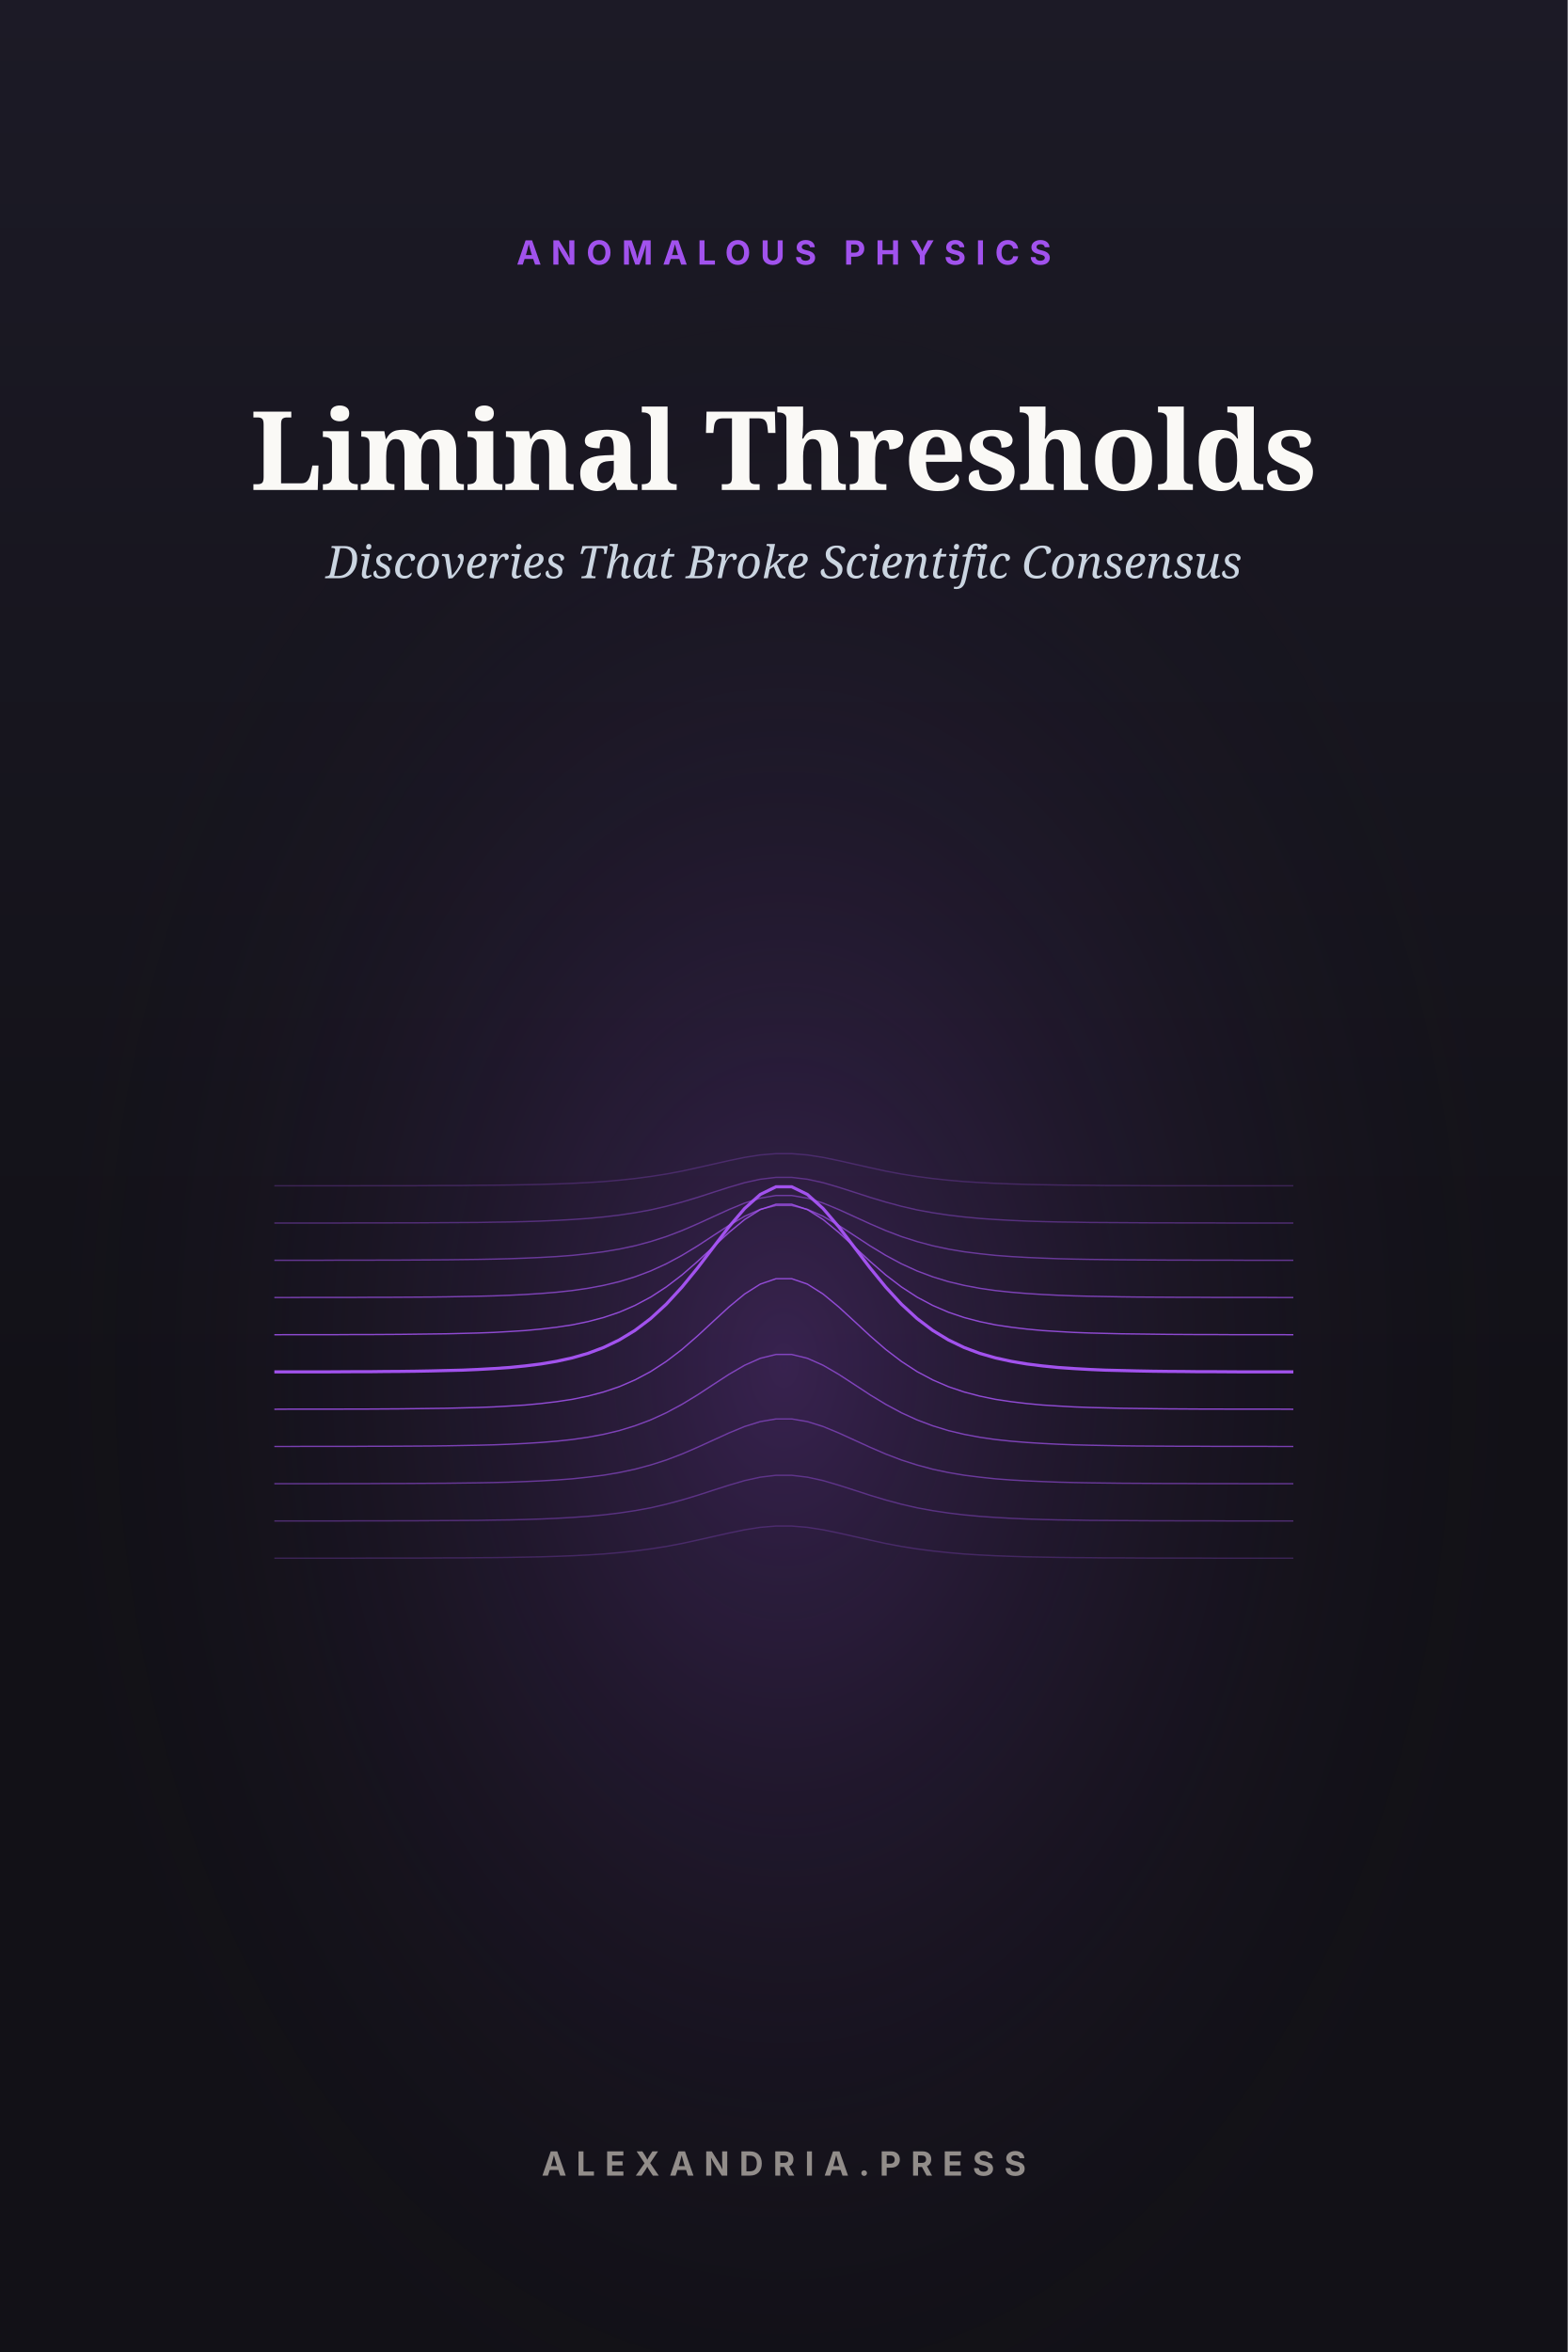
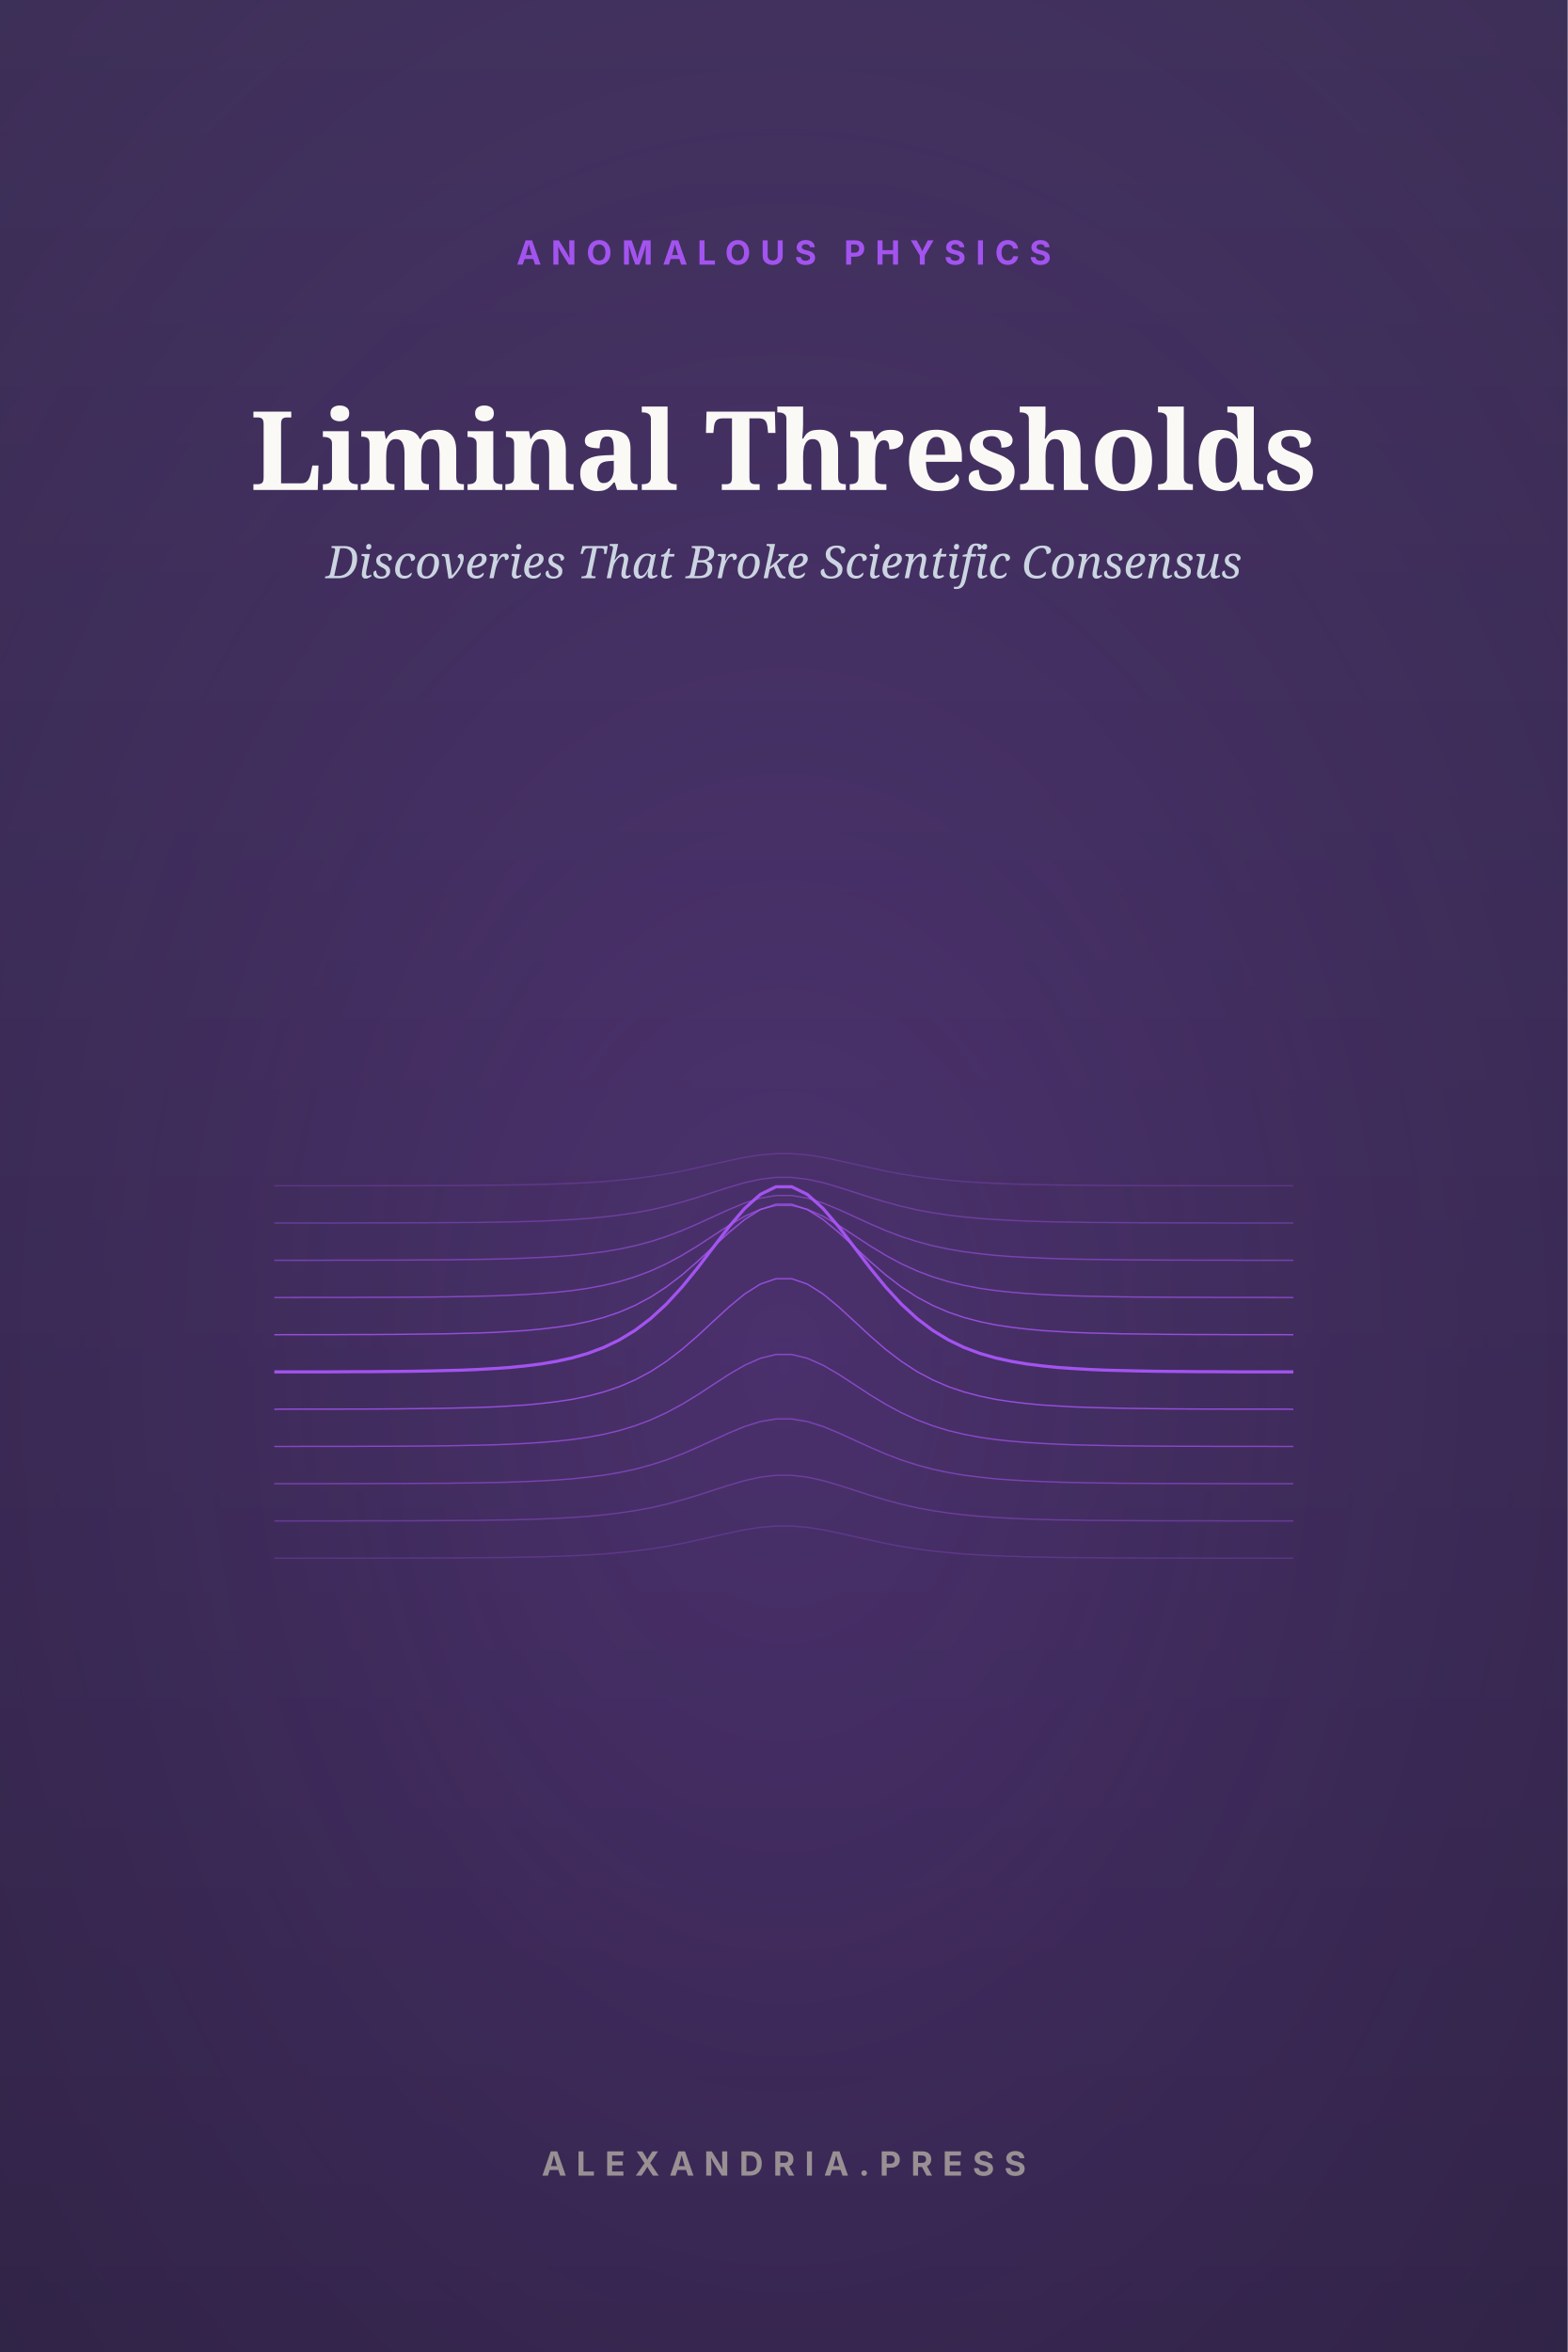
<svg xmlns="http://www.w3.org/2000/svg" viewBox="0 0 1600 2400" width="100%" height="100%">
  <defs>
    <linearGradient id="bg-liminal-thresholds" x1="0%" y1="0%" x2="0%" y2="100%">
-       <stop offset="0%" stop-color="#1c1a26" />
-       <stop offset="60%" stop-color="#121117" />
-       <stop offset="100%" stop-color="#121117" />
+       <stop offset="0%" stop-color="#342c4a" />
+       <stop offset="60%" stop-color="#29233b" />
+       <stop offset="100%" stop-color="#231e33" />
    </linearGradient>
-     <radialGradient id="halo-liminal-thresholds" cx="50%" cy="58%" r="48%">
-       <stop offset="0%" stop-color="#a855f7" stop-opacity="0.25" />
-       <stop offset="100%" stop-color="#121117" stop-opacity="0" />
+     <radialGradient id="halo-liminal-thresholds" cx="50%" cy="58%" r="75%">
+       <stop offset="0%" stop-color="#a855f7" stop-opacity="0.26" />
+       <stop offset="55%" stop-color="#a855f7" stop-opacity="0.15" />
+       <stop offset="100%" stop-color="#a855f7" stop-opacity="0.08" />
    </radialGradient>
  </defs>
  <rect width="1600" height="2400" fill="url(#bg-liminal-thresholds)" />
  <rect width="1600" height="2400" fill="url(#halo-liminal-thresholds)" />
  <g text-anchor="middle" font-family="'Inter', -apple-system, sans-serif">
    <text x="800" y="270" font-size="34" font-weight="700" letter-spacing="10" fill="#a855f7" opacity="0.95">ANOMALOUS PHYSICS</text>
  </g>
  <g text-anchor="middle">
    <text x="800" y="500" font-family="'Literata', Georgia, serif" font-size="112" font-weight="700" letter-spacing="-0.01em" fill="#faf9f6">
      Liminal Thresholds
    </text>
    <text x="800" y="590" font-family="'Literata', Georgia, serif" font-size="46" font-weight="400" font-style="italic" fill="#cbd5e1">
      Discoveries That Broke Scientific Consensus
    </text>
  </g>
  <g class="emblem-soliton">
    <path d="M 280,1210.0 L 296,1210.0 L 312,1210.0 L 328,1210.0 L 344,1210.0 L 360,1210.0 L 376,1209.9 L 392,1209.9 L 408,1209.9 L 424,1209.9 L 440,1209.8 L 456,1209.7 L 472,1209.7 L 488,1209.5 L 504,1209.4 L 520,1209.2 L 536,1208.9 L 552,1208.6 L 568,1208.1 L 584,1207.5 L 600,1206.7 L 616,1205.7 L 632,1204.3 L 648,1202.6 L 664,1200.5 L 680,1198.0 L 696,1195.0 L 712,1191.5 L 728,1187.9 L 744,1184.3 L 760,1181.0 L 776,1178.5 L 792,1177.2 L 808,1177.2 L 824,1178.5 L 840,1181.0 L 856,1184.3 L 872,1187.9 L 888,1191.5 L 904,1195.0 L 920,1198.0 L 936,1200.5 L 952,1202.6 L 968,1204.3 L 984,1205.7 L 1000,1206.7 L 1016,1207.5 L 1032,1208.1 L 1048,1208.6 L 1064,1208.9 L 1080,1209.2 L 1096,1209.4 L 1112,1209.5 L 1128,1209.7 L 1144,1209.7 L 1160,1209.8 L 1176,1209.9 L 1192,1209.9 L 1208,1209.9 L 1224,1209.9 L 1240,1210.0 L 1256,1210.0 L 1272,1210.0 L 1288,1210.0 L 1304,1210.0 L 1320,1210.0" stroke="#a855f7" stroke-width="1.4" fill="none" opacity="0.25" />
    <path d="M 280,1248.0 L 296,1248.0 L 312,1248.0 L 328,1248.0 L 344,1248.0 L 360,1247.9 L 376,1247.9 L 392,1247.9 L 408,1247.8 L 424,1247.8 L 440,1247.7 L 456,1247.6 L 472,1247.5 L 488,1247.4 L 504,1247.1 L 520,1246.9 L 536,1246.5 L 552,1246.0 L 568,1245.3 L 584,1244.4 L 600,1243.3 L 616,1241.8 L 632,1239.9 L 648,1237.5 L 664,1234.6 L 680,1230.9 L 696,1226.6 L 712,1221.8 L 728,1216.6 L 744,1211.5 L 760,1206.8 L 776,1203.3 L 792,1201.4 L 808,1201.4 L 824,1203.3 L 840,1206.8 L 856,1211.5 L 872,1216.6 L 888,1221.8 L 904,1226.6 L 920,1230.9 L 936,1234.6 L 952,1237.5 L 968,1239.9 L 984,1241.8 L 1000,1243.3 L 1016,1244.4 L 1032,1245.3 L 1048,1246.0 L 1064,1246.5 L 1080,1246.9 L 1096,1247.1 L 1112,1247.4 L 1128,1247.5 L 1144,1247.6 L 1160,1247.7 L 1176,1247.8 L 1192,1247.8 L 1208,1247.9 L 1224,1247.9 L 1240,1247.9 L 1256,1248.0 L 1272,1248.0 L 1288,1248.0 L 1304,1248.0 L 1320,1248.0" stroke="#a855f7" stroke-width="1.4" fill="none" opacity="0.39" />
    <path d="M 280,1286.0 L 296,1286.0 L 312,1286.0 L 328,1286.0 L 344,1285.9 L 360,1285.9 L 376,1285.9 L 392,1285.8 L 408,1285.8 L 424,1285.7 L 440,1285.6 L 456,1285.5 L 472,1285.3 L 488,1285.1 L 504,1284.8 L 520,1284.4 L 536,1283.8 L 552,1283.1 L 568,1282.2 L 584,1281.0 L 600,1279.3 L 616,1277.3 L 632,1274.6 L 648,1271.2 L 664,1266.9 L 680,1261.8 L 696,1255.7 L 712,1248.8 L 728,1241.5 L 744,1234.2 L 760,1227.6 L 776,1222.6 L 792,1219.9 L 808,1219.9 L 824,1222.6 L 840,1227.6 L 856,1234.2 L 872,1241.5 L 888,1248.8 L 904,1255.7 L 920,1261.8 L 936,1266.9 L 952,1271.2 L 968,1274.6 L 984,1277.3 L 1000,1279.3 L 1016,1281.0 L 1032,1282.2 L 1048,1283.1 L 1064,1283.8 L 1080,1284.4 L 1096,1284.8 L 1112,1285.1 L 1128,1285.3 L 1144,1285.5 L 1160,1285.6 L 1176,1285.7 L 1192,1285.8 L 1208,1285.8 L 1224,1285.9 L 1240,1285.9 L 1256,1285.9 L 1272,1286.0 L 1288,1286.0 L 1304,1286.0 L 1320,1286.0" stroke="#a855f7" stroke-width="1.4" fill="none" opacity="0.53" />
    <path d="M 280,1324.0 L 296,1324.0 L 312,1323.9 L 328,1323.9 L 344,1323.9 L 360,1323.9 L 376,1323.8 L 392,1323.8 L 408,1323.7 L 424,1323.6 L 440,1323.5 L 456,1323.3 L 472,1323.0 L 488,1322.7 L 504,1322.3 L 520,1321.7 L 536,1320.9 L 552,1319.9 L 568,1318.6 L 584,1316.9 L 600,1314.6 L 616,1311.6 L 632,1307.8 L 648,1302.9 L 664,1296.9 L 680,1289.6 L 696,1281.0 L 712,1271.3 L 728,1260.8 L 744,1250.4 L 760,1241.1 L 776,1234.0 L 792,1230.1 L 808,1230.1 L 824,1234.0 L 840,1241.1 L 856,1250.4 L 872,1260.8 L 888,1271.3 L 904,1281.0 L 920,1289.6 L 936,1296.9 L 952,1302.9 L 968,1307.8 L 984,1311.6 L 1000,1314.6 L 1016,1316.9 L 1032,1318.6 L 1048,1319.9 L 1064,1320.9 L 1080,1321.7 L 1096,1322.3 L 1112,1322.7 L 1128,1323.0 L 1144,1323.3 L 1160,1323.5 L 1176,1323.6 L 1192,1323.7 L 1208,1323.8 L 1224,1323.8 L 1240,1323.9 L 1256,1323.9 L 1272,1323.9 L 1288,1323.9 L 1304,1324.0 L 1320,1324.0" stroke="#a855f7" stroke-width="1.4" fill="none" opacity="0.67" />
    <path d="M 280,1362.0 L 296,1361.9 L 312,1361.9 L 328,1361.9 L 344,1361.9 L 360,1361.8 L 376,1361.8 L 392,1361.7 L 408,1361.6 L 424,1361.4 L 440,1361.2 L 456,1361.0 L 472,1360.6 L 488,1360.2 L 504,1359.6 L 520,1358.7 L 536,1357.7 L 552,1356.2 L 568,1354.3 L 584,1351.9 L 600,1348.6 L 616,1344.4 L 632,1339.0 L 648,1332.1 L 664,1323.6 L 680,1313.2 L 696,1301.0 L 712,1287.1 L 728,1272.3 L 744,1257.6 L 760,1244.4 L 776,1234.3 L 792,1228.8 L 808,1228.8 L 824,1234.3 L 840,1244.4 L 856,1257.6 L 872,1272.3 L 888,1287.1 L 904,1301.0 L 920,1313.2 L 936,1323.6 L 952,1332.1 L 968,1339.0 L 984,1344.4 L 1000,1348.6 L 1016,1351.9 L 1032,1354.3 L 1048,1356.2 L 1064,1357.7 L 1080,1358.7 L 1096,1359.6 L 1112,1360.2 L 1128,1360.6 L 1144,1361.0 L 1160,1361.2 L 1176,1361.4 L 1192,1361.6 L 1208,1361.7 L 1224,1361.8 L 1240,1361.8 L 1256,1361.9 L 1272,1361.9 L 1288,1361.9 L 1304,1361.9 L 1320,1362.0" stroke="#a855f7" stroke-width="1.4" fill="none" opacity="0.81" />
    <path d="M 280,1399.9 L 296,1399.9 L 312,1399.9 L 328,1399.9 L 344,1399.8 L 360,1399.7 L 376,1399.7 L 392,1399.5 L 408,1399.4 L 424,1399.2 L 440,1398.9 L 456,1398.5 L 472,1398.1 L 488,1397.4 L 504,1396.5 L 520,1395.4 L 536,1393.8 L 552,1391.8 L 568,1389.1 L 584,1385.6 L 600,1381.0 L 616,1375.0 L 632,1367.3 L 648,1357.6 L 664,1345.5 L 680,1330.8 L 696,1313.4 L 712,1293.8 L 728,1272.8 L 744,1251.8 L 760,1233.1 L 776,1218.8 L 792,1211.0 L 808,1211.0 L 824,1218.8 L 840,1233.1 L 856,1251.8 L 872,1272.8 L 888,1293.8 L 904,1313.4 L 920,1330.8 L 936,1345.5 L 952,1357.6 L 968,1367.3 L 984,1375.0 L 1000,1381.0 L 1016,1385.6 L 1032,1389.1 L 1048,1391.8 L 1064,1393.8 L 1080,1395.4 L 1096,1396.5 L 1112,1397.4 L 1128,1398.1 L 1144,1398.5 L 1160,1398.9 L 1176,1399.2 L 1192,1399.4 L 1208,1399.5 L 1224,1399.7 L 1240,1399.7 L 1256,1399.8 L 1272,1399.9 L 1288,1399.9 L 1304,1399.9 L 1320,1399.9" stroke="#a855f7" stroke-width="3.2" fill="none" opacity="0.95" />
    <path d="M 280,1438.0 L 296,1437.9 L 312,1437.9 L 328,1437.9 L 344,1437.9 L 360,1437.8 L 376,1437.8 L 392,1437.7 L 408,1437.6 L 424,1437.4 L 440,1437.2 L 456,1437.0 L 472,1436.6 L 488,1436.2 L 504,1435.6 L 520,1434.7 L 536,1433.7 L 552,1432.2 L 568,1430.3 L 584,1427.9 L 600,1424.6 L 616,1420.4 L 632,1415.0 L 648,1408.1 L 664,1399.6 L 680,1389.2 L 696,1377.0 L 712,1363.1 L 728,1348.3 L 744,1333.6 L 760,1320.4 L 776,1310.3 L 792,1304.8 L 808,1304.8 L 824,1310.3 L 840,1320.4 L 856,1333.6 L 872,1348.3 L 888,1363.1 L 904,1377.0 L 920,1389.2 L 936,1399.6 L 952,1408.1 L 968,1415.0 L 984,1420.4 L 1000,1424.6 L 1016,1427.9 L 1032,1430.3 L 1048,1432.2 L 1064,1433.7 L 1080,1434.7 L 1096,1435.6 L 1112,1436.2 L 1128,1436.6 L 1144,1437.0 L 1160,1437.2 L 1176,1437.4 L 1192,1437.6 L 1208,1437.7 L 1224,1437.8 L 1240,1437.8 L 1256,1437.9 L 1272,1437.9 L 1288,1437.9 L 1304,1437.9 L 1320,1438.0" stroke="#a855f7" stroke-width="1.4" fill="none" opacity="0.81" />
    <path d="M 280,1476.0 L 296,1476.0 L 312,1475.9 L 328,1475.9 L 344,1475.9 L 360,1475.9 L 376,1475.8 L 392,1475.8 L 408,1475.7 L 424,1475.6 L 440,1475.5 L 456,1475.3 L 472,1475.0 L 488,1474.7 L 504,1474.3 L 520,1473.7 L 536,1472.9 L 552,1471.9 L 568,1470.6 L 584,1468.9 L 600,1466.6 L 616,1463.6 L 632,1459.8 L 648,1454.9 L 664,1448.9 L 680,1441.6 L 696,1433.0 L 712,1423.3 L 728,1412.8 L 744,1402.4 L 760,1393.1 L 776,1386.0 L 792,1382.1 L 808,1382.1 L 824,1386.0 L 840,1393.1 L 856,1402.4 L 872,1412.8 L 888,1423.3 L 904,1433.0 L 920,1441.6 L 936,1448.9 L 952,1454.9 L 968,1459.8 L 984,1463.6 L 1000,1466.6 L 1016,1468.9 L 1032,1470.6 L 1048,1471.9 L 1064,1472.9 L 1080,1473.7 L 1096,1474.3 L 1112,1474.7 L 1128,1475.0 L 1144,1475.3 L 1160,1475.5 L 1176,1475.6 L 1192,1475.7 L 1208,1475.8 L 1224,1475.8 L 1240,1475.9 L 1256,1475.9 L 1272,1475.9 L 1288,1475.9 L 1304,1476.0 L 1320,1476.0" stroke="#a855f7" stroke-width="1.4" fill="none" opacity="0.67" />
    <path d="M 280,1514.0 L 296,1514.0 L 312,1514.0 L 328,1514.0 L 344,1513.9 L 360,1513.9 L 376,1513.9 L 392,1513.8 L 408,1513.8 L 424,1513.7 L 440,1513.6 L 456,1513.5 L 472,1513.3 L 488,1513.1 L 504,1512.8 L 520,1512.4 L 536,1511.8 L 552,1511.1 L 568,1510.2 L 584,1509.0 L 600,1507.3 L 616,1505.3 L 632,1502.6 L 648,1499.2 L 664,1494.9 L 680,1489.8 L 696,1483.7 L 712,1476.8 L 728,1469.5 L 744,1462.2 L 760,1455.6 L 776,1450.6 L 792,1447.9 L 808,1447.9 L 824,1450.6 L 840,1455.6 L 856,1462.2 L 872,1469.5 L 888,1476.8 L 904,1483.7 L 920,1489.8 L 936,1494.9 L 952,1499.2 L 968,1502.6 L 984,1505.3 L 1000,1507.3 L 1016,1509.0 L 1032,1510.2 L 1048,1511.1 L 1064,1511.8 L 1080,1512.4 L 1096,1512.8 L 1112,1513.1 L 1128,1513.3 L 1144,1513.5 L 1160,1513.6 L 1176,1513.7 L 1192,1513.8 L 1208,1513.8 L 1224,1513.9 L 1240,1513.9 L 1256,1513.9 L 1272,1514.0 L 1288,1514.0 L 1304,1514.0 L 1320,1514.0" stroke="#a855f7" stroke-width="1.4" fill="none" opacity="0.53" />
    <path d="M 280,1552.0 L 296,1552.0 L 312,1552.0 L 328,1552.0 L 344,1552.0 L 360,1551.9 L 376,1551.9 L 392,1551.9 L 408,1551.8 L 424,1551.8 L 440,1551.7 L 456,1551.6 L 472,1551.5 L 488,1551.4 L 504,1551.1 L 520,1550.9 L 536,1550.5 L 552,1550.0 L 568,1549.3 L 584,1548.4 L 600,1547.3 L 616,1545.8 L 632,1543.9 L 648,1541.5 L 664,1538.6 L 680,1534.9 L 696,1530.6 L 712,1525.8 L 728,1520.6 L 744,1515.5 L 760,1510.8 L 776,1507.3 L 792,1505.4 L 808,1505.4 L 824,1507.3 L 840,1510.8 L 856,1515.5 L 872,1520.6 L 888,1525.8 L 904,1530.6 L 920,1534.9 L 936,1538.6 L 952,1541.5 L 968,1543.9 L 984,1545.8 L 1000,1547.3 L 1016,1548.4 L 1032,1549.3 L 1048,1550.0 L 1064,1550.5 L 1080,1550.9 L 1096,1551.1 L 1112,1551.4 L 1128,1551.5 L 1144,1551.6 L 1160,1551.7 L 1176,1551.8 L 1192,1551.8 L 1208,1551.9 L 1224,1551.9 L 1240,1551.9 L 1256,1552.0 L 1272,1552.0 L 1288,1552.0 L 1304,1552.0 L 1320,1552.0" stroke="#a855f7" stroke-width="1.4" fill="none" opacity="0.39" />
    <path d="M 280,1590.0 L 296,1590.0 L 312,1590.0 L 328,1590.0 L 344,1590.0 L 360,1590.0 L 376,1589.9 L 392,1589.9 L 408,1589.9 L 424,1589.9 L 440,1589.8 L 456,1589.7 L 472,1589.7 L 488,1589.5 L 504,1589.4 L 520,1589.2 L 536,1588.9 L 552,1588.6 L 568,1588.1 L 584,1587.5 L 600,1586.7 L 616,1585.7 L 632,1584.3 L 648,1582.6 L 664,1580.5 L 680,1578.0 L 696,1575.0 L 712,1571.5 L 728,1567.9 L 744,1564.3 L 760,1561.0 L 776,1558.5 L 792,1557.2 L 808,1557.2 L 824,1558.5 L 840,1561.0 L 856,1564.3 L 872,1567.9 L 888,1571.5 L 904,1575.0 L 920,1578.0 L 936,1580.5 L 952,1582.6 L 968,1584.3 L 984,1585.7 L 1000,1586.7 L 1016,1587.5 L 1032,1588.1 L 1048,1588.6 L 1064,1588.9 L 1080,1589.2 L 1096,1589.4 L 1112,1589.5 L 1128,1589.7 L 1144,1589.7 L 1160,1589.8 L 1176,1589.9 L 1192,1589.9 L 1208,1589.9 L 1224,1589.9 L 1240,1590.0 L 1256,1590.0 L 1272,1590.0 L 1288,1590.0 L 1304,1590.0 L 1320,1590.0" stroke="#a855f7" stroke-width="1.4" fill="none" opacity="0.25" />
  </g>
  <g text-anchor="middle" font-family="'Inter', -apple-system, sans-serif">
    <text x="800" y="2220" font-size="34" font-weight="700" letter-spacing="10" fill="#a8a29e" opacity="0.85">ALEXANDRIA.PRESS</text>
  </g>
</svg>
